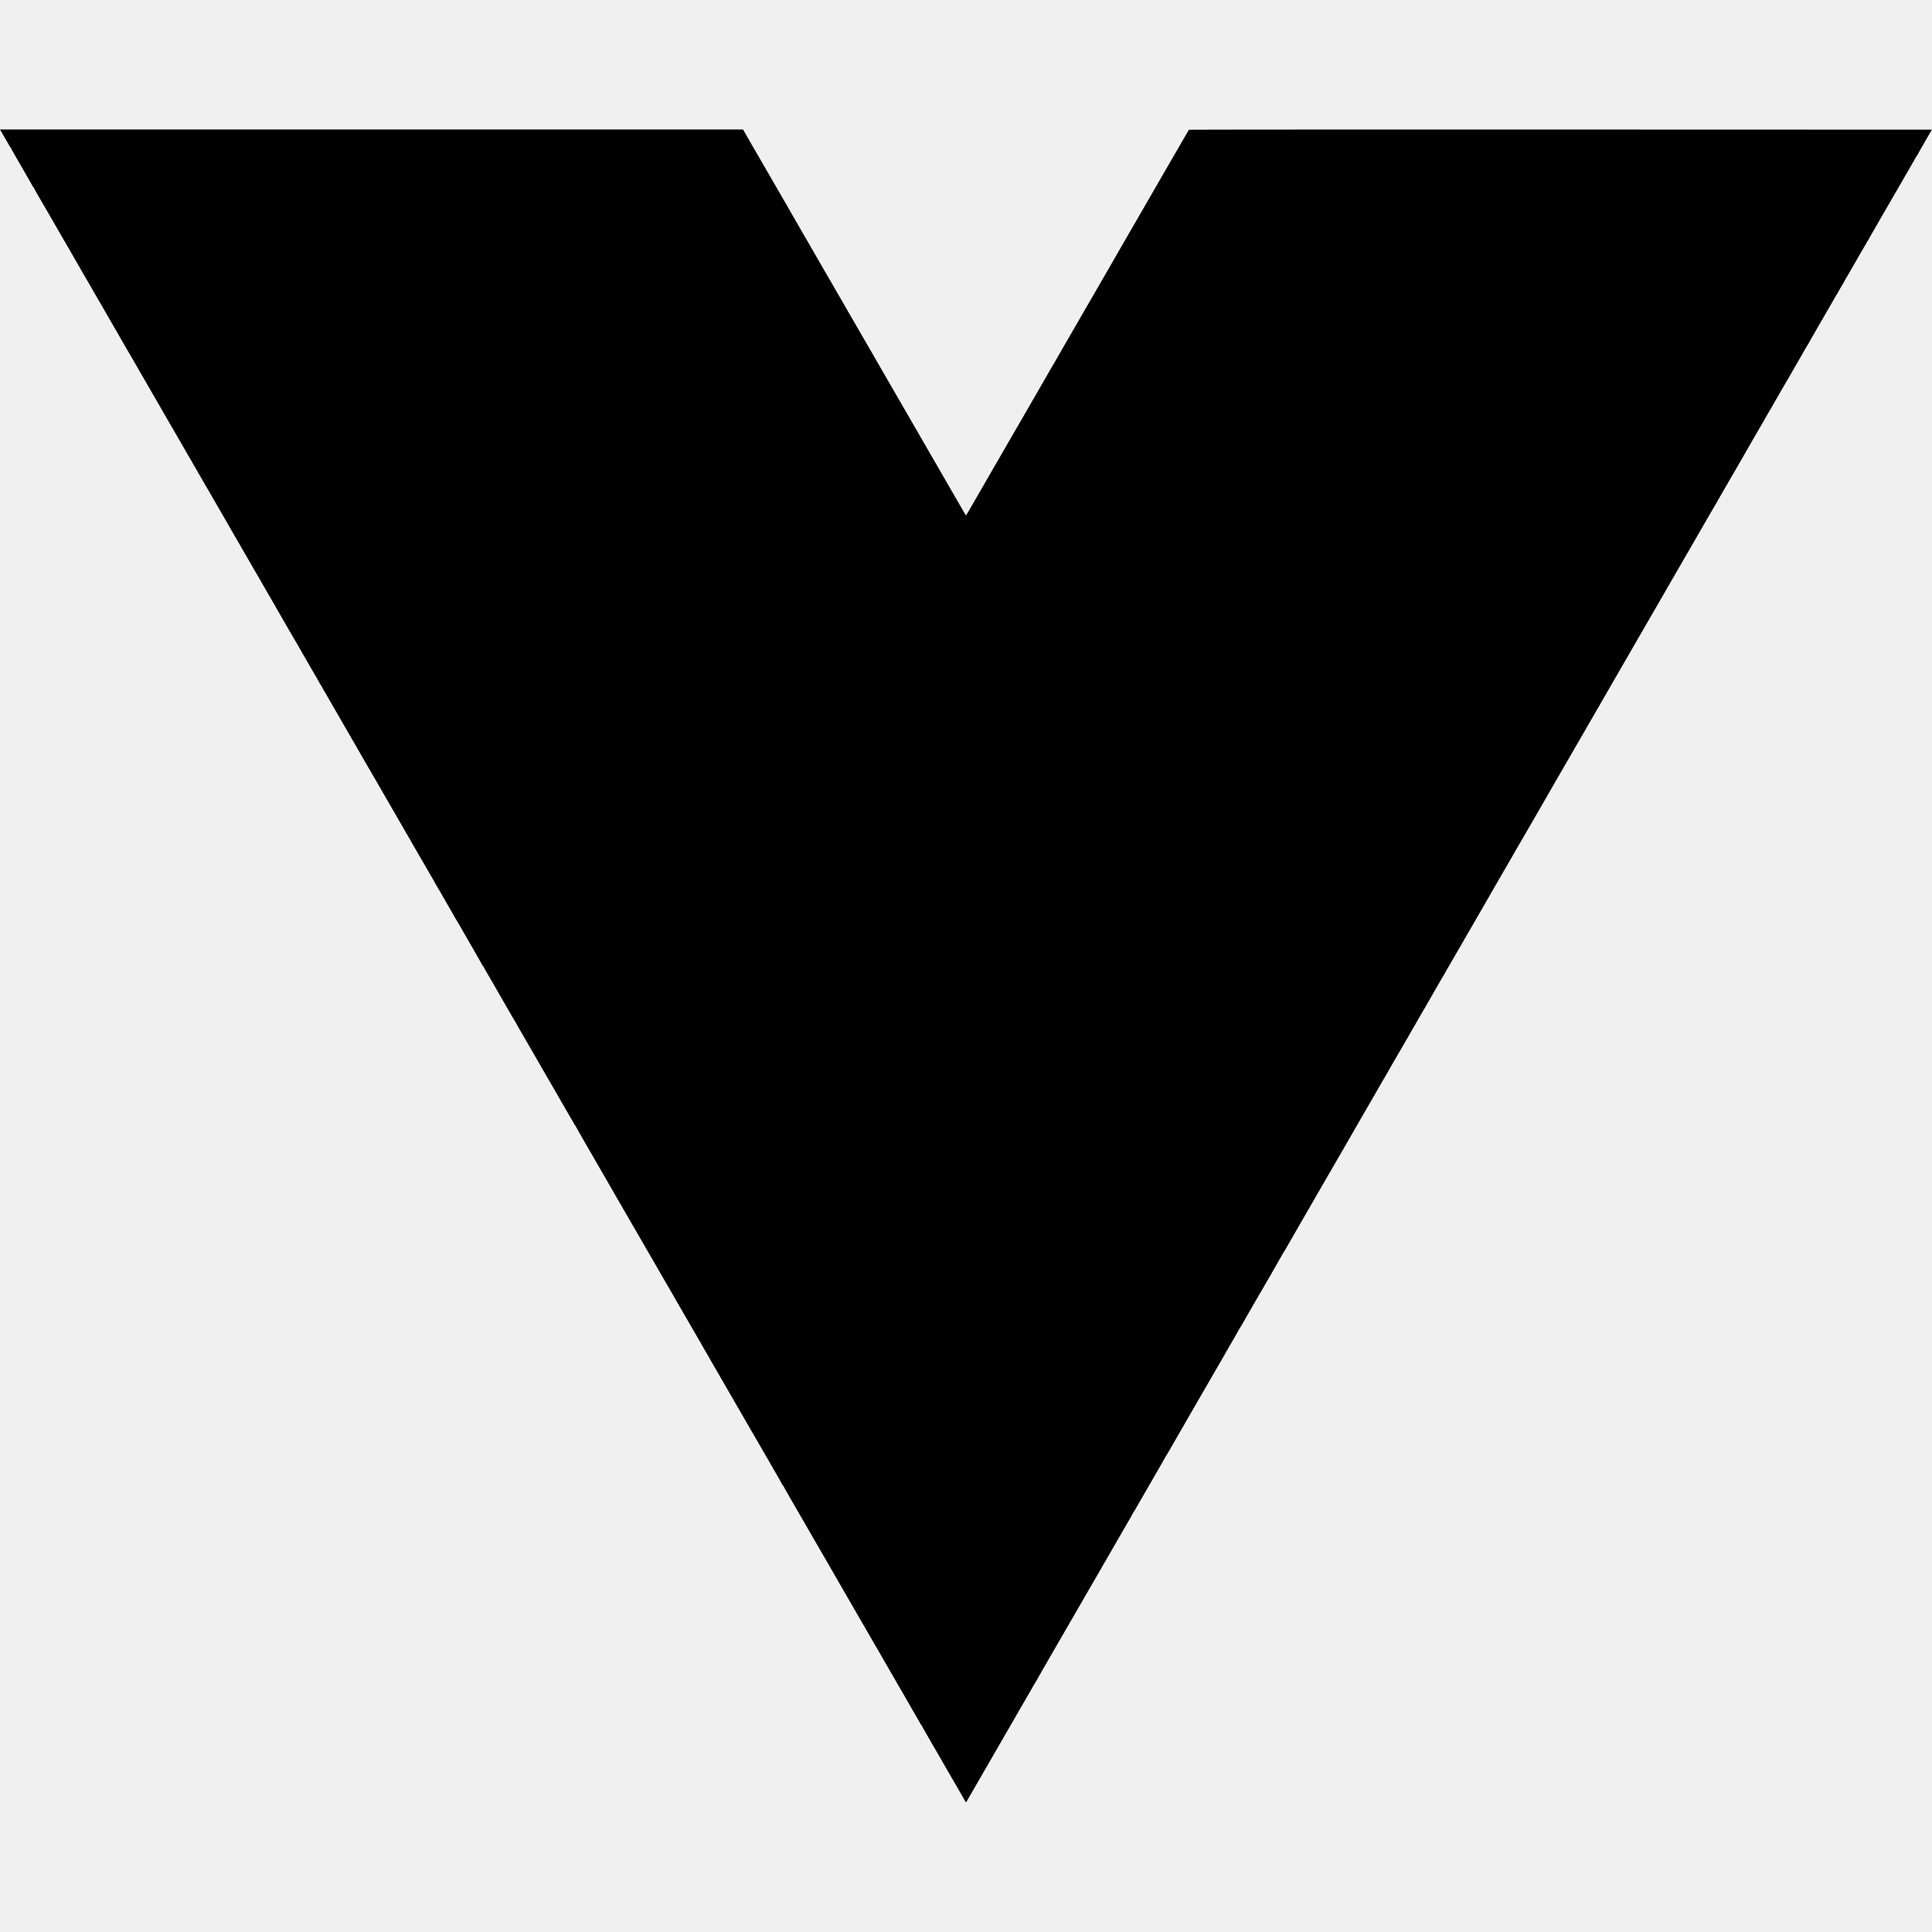
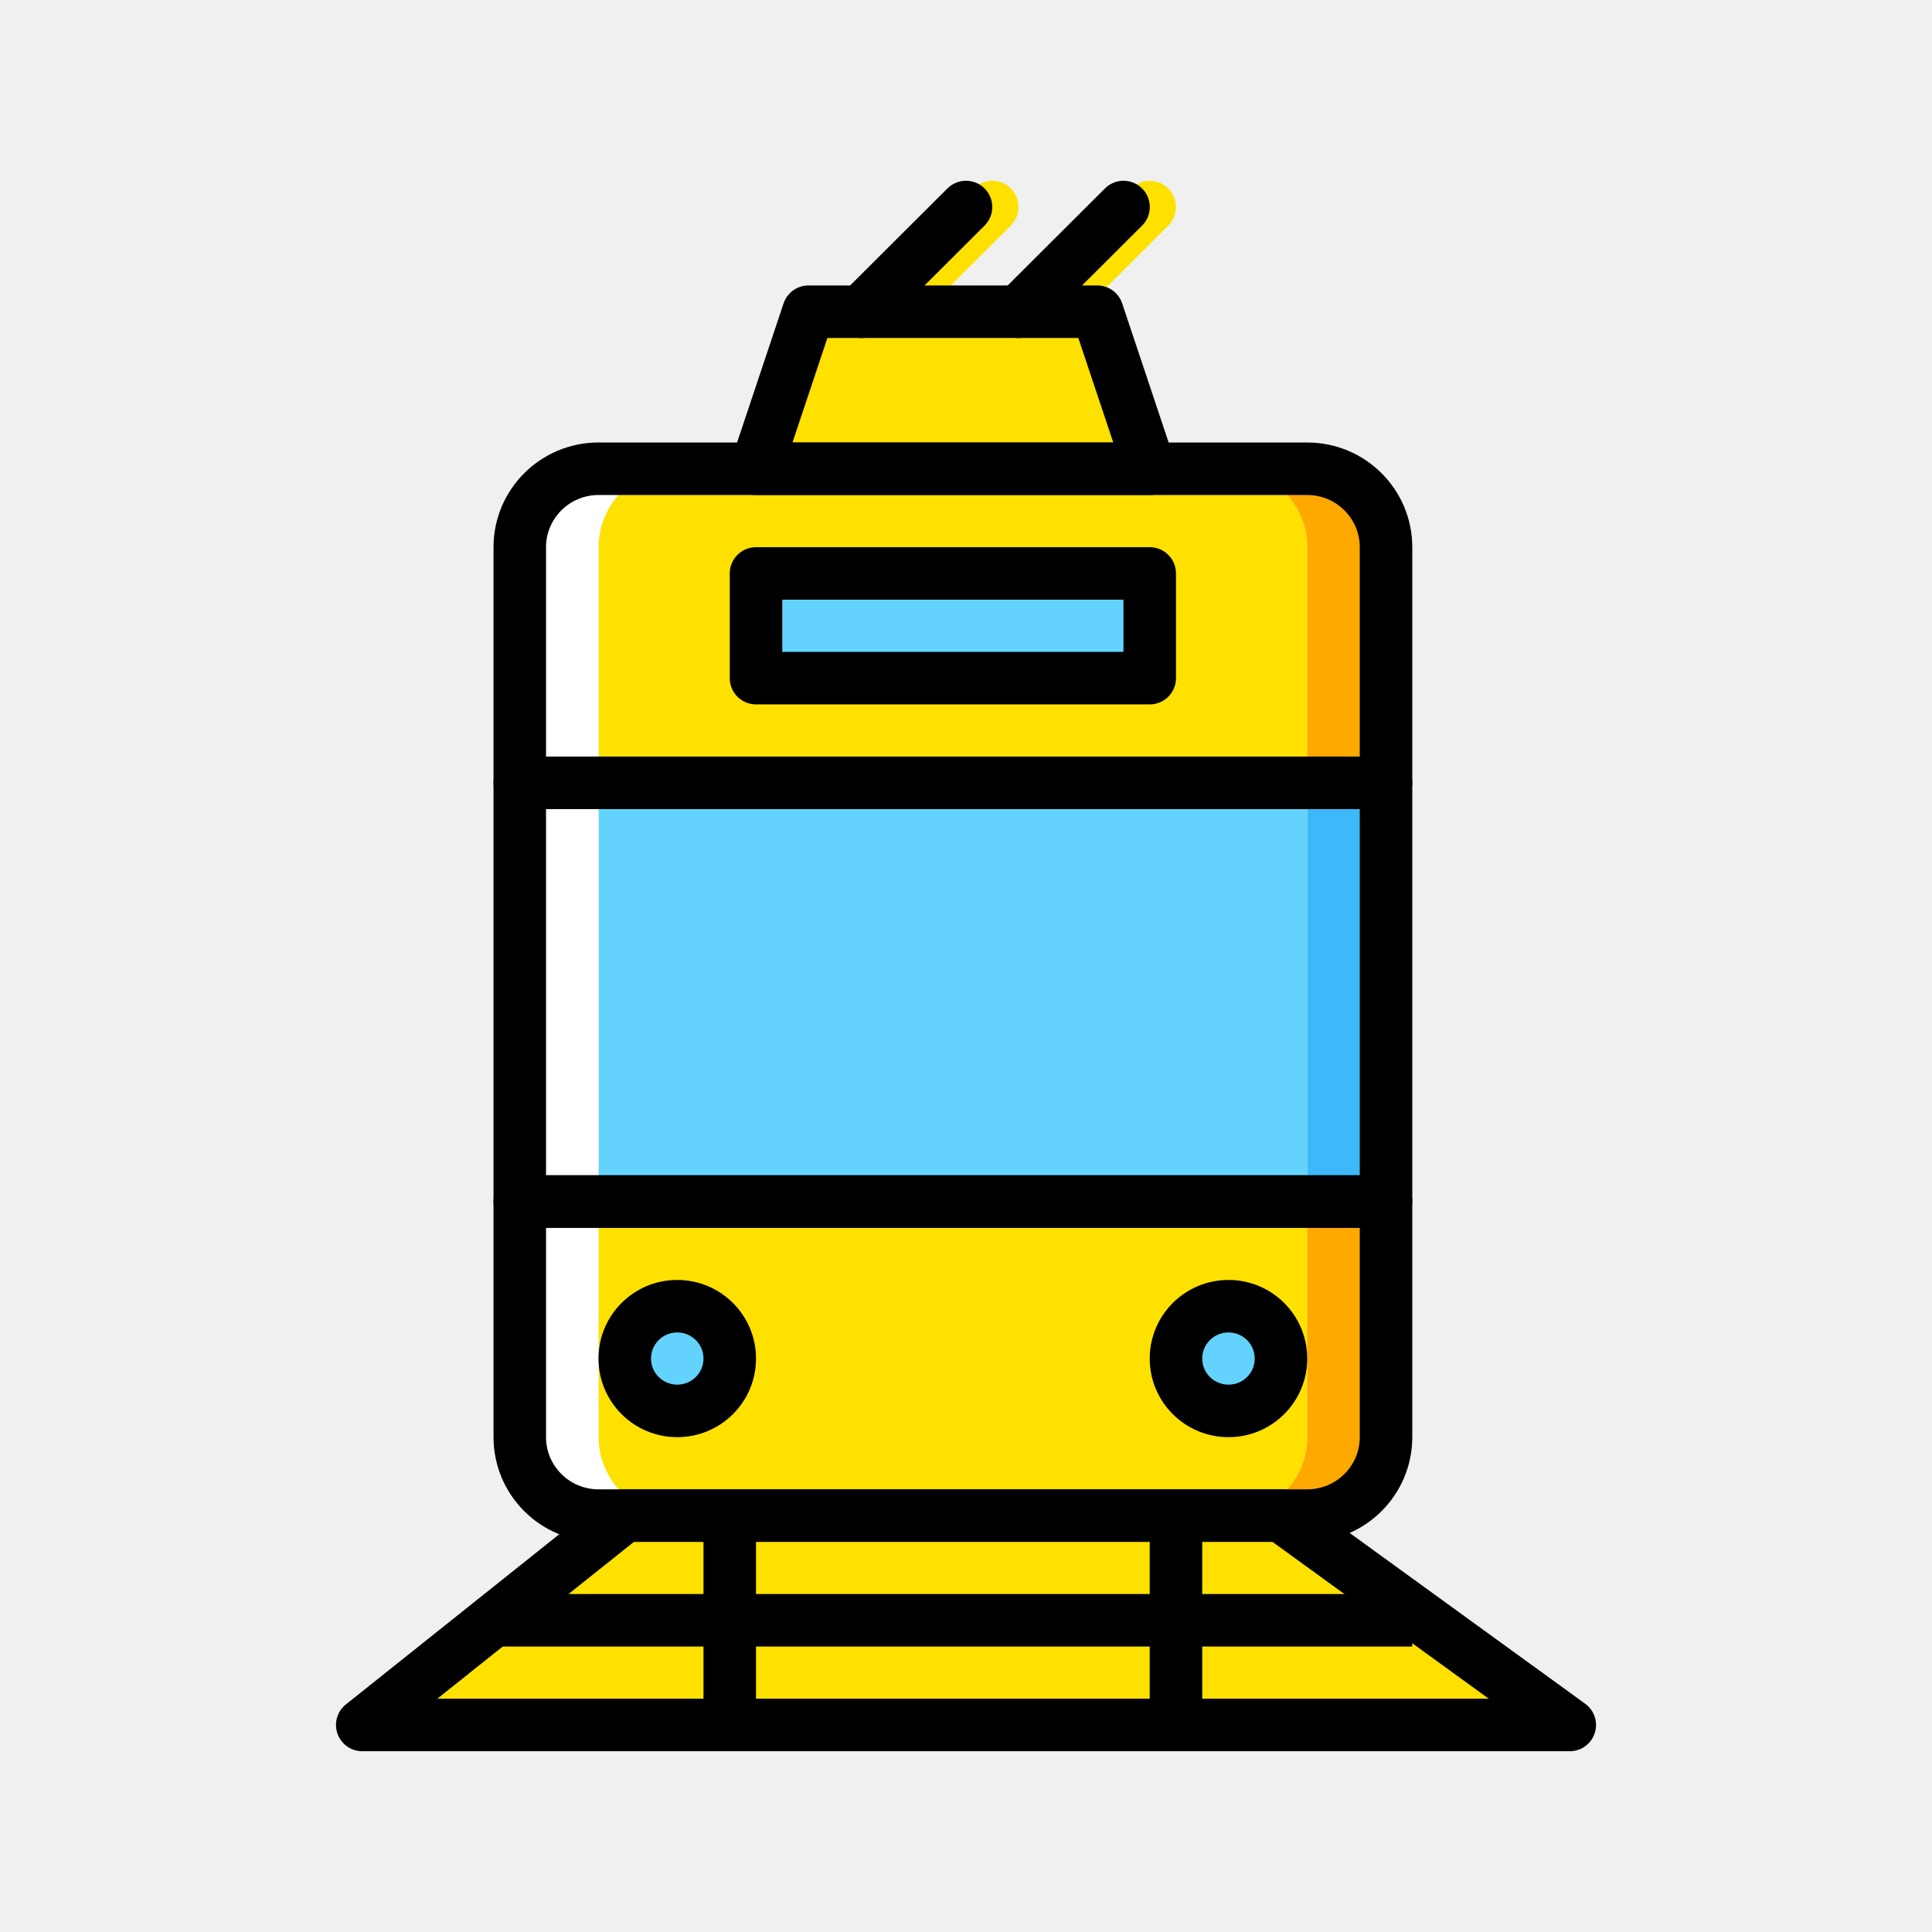
- <svg xmlns="http://www.w3.org/2000/svg" version="1.0" width="16pt" height="16pt" viewBox="0 0 16 16" preserveAspectRatio="xMidYMid meet">
-   <g transform="translate(0,16) scale(0.00032,-0.00032)" fill="#000000" stroke="none">
-     <path d="M18 46618 c45 -75 122 -207 122 -211 0 -2 25 -45 55 -95 30 -50 55 -96 55 -102 0 -5 5 -10 10 -10 6 0 10 -4 10 -9 0 -5 73 -135 161 -288 89 -153 173 -298 187 -323 14 -25 32 -57 41 -72 88 -149 187 -324 189 -335 2 -7 8 -13 13 -13 5 0 9 -4 9 -10 0 -5 46 -89 103 -187 175 -302 490 -846 507 -876 8 -16 20 -36 25 -45 28 -46 290 -498 339 -585 13 -23 74 -129 136 -236 61 -107 123 -215 137 -240 14 -25 29 -50 33 -56 5 -5 23 -37 40 -70 18 -33 38 -67 44 -75 11 -16 21 -33 63 -109 14 -25 29 -50 33 -56 4 -5 21 -35 38 -65 55 -100 261 -455 269 -465 4 -5 14 -21 20 -35 15 -29 41 -75 103 -180 24 -41 52 -88 60 -105 9 -16 57 -100 107 -185 112 -193 362 -626 380 -660 8 -14 23 -38 33 -55 11 -16 23 -37 27 -45 4 -8 26 -46 48 -85 23 -38 53 -90 67 -115 46 -81 64 -113 178 -310 62 -107 121 -210 132 -227 37 -67 56 -99 85 -148 16 -27 32 -57 36 -65 4 -8 15 -27 25 -42 9 -15 53 -89 96 -165 44 -76 177 -307 296 -513 120 -206 268 -463 330 -570 131 -227 117 -203 200 -348 36 -62 73 -125 82 -140 10 -15 21 -34 25 -42 4 -8 20 -37 36 -65 17 -27 38 -65 48 -82 49 -85 64 -111 87 -153 13 -25 28 -49 32 -55 4 -5 78 -134 165 -285 87 -151 166 -288 176 -305 10 -16 26 -43 35 -59 9 -17 125 -217 257 -445 132 -229 253 -441 270 -471 17 -30 45 -79 64 -108 18 -29 33 -54 33 -57 0 -2 20 -37 44 -77 24 -40 123 -212 221 -383 97 -170 190 -330 205 -355 16 -25 39 -65 53 -90 13 -25 81 -144 152 -265 70 -121 137 -238 150 -260 12 -22 37 -65 55 -95 18 -30 43 -73 55 -95 12 -22 48 -85 80 -140 77 -132 163 -280 190 -330 13 -22 71 -123 130 -225 59 -102 116 -199 126 -217 10 -17 29 -50 43 -72 15 -22 26 -43 26 -45 0 -2 27 -50 60 -106 33 -56 60 -103 60 -105 0 -2 55 -98 90 -155 8 -14 182 -316 239 -414 13 -22 45 -79 72 -124 27 -46 49 -86 49 -89 0 -2 14 -24 30 -48 16 -24 30 -46 30 -49 0 -5 74 -135 100 -176 5 -8 24 -42 43 -75 50 -88 58 -101 262 -455 104 -179 199 -345 213 -370 14 -25 28 -49 32 -55 4 -5 17 -26 28 -45 10 -19 62 -109 114 -200 114 -197 133 -230 170 -295 16 -27 33 -57 38 -65 17 -28 96 -165 103 -180 4 -8 16 -28 26 -45 10 -16 77 -131 148 -255 72 -124 181 -313 243 -420 62 -107 121 -209 131 -227 35 -62 323 -560 392 -678 38 -66 83 -145 100 -175 16 -30 33 -59 37 -65 4 -5 17 -27 29 -47 34 -61 56 -100 90 -156 17 -29 31 -55 31 -57 0 -2 17 -32 39 -67 21 -35 134 -229 251 -433 117 -203 235 -407 261 -451 27 -45 49 -85 49 -88 0 -4 8 -19 19 -34 15 -21 200 -341 309 -533 10 -19 33 -58 51 -87 17 -29 31 -54 31 -56 0 -2 25 -44 55 -94 30 -50 55 -95 55 -98 0 -4 6 -15 14 -23 7 -9 27 -41 43 -71 17 -30 170 -297 342 -594 171 -296 311 -542 311 -547 0 -5 5 -9 10 -9 6 0 10 -4 10 -10 0 -5 22 -47 49 -92 27 -46 58 -99 68 -118 24 -43 81 -140 93 -160 5 -8 66 -114 135 -235 69 -121 130 -227 135 -235 12 -21 259 -447 283 -490 10 -19 28 -47 38 -62 11 -14 19 -29 19 -32 0 -3 37 -69 83 -148 99 -170 305 -526 337 -583 13 -22 31 -53 41 -70 11 -16 22 -37 26 -45 7 -14 82 -146 103 -180 14 -24 181 -311 205 -355 13 -22 46 -80 75 -130 29 -49 64 -110 78 -135 14 -25 51 -88 82 -140 31 -52 59 -102 63 -110 4 -8 18 -33 31 -55 205 -353 284 -489 309 -535 17 -30 45 -78 62 -106 18 -28 36 -60 39 -72 4 -12 12 -22 17 -22 5 0 9 -4 9 -10 0 -5 109 -197 241 -427 133 -230 250 -431 259 -448 51 -90 222 -385 280 -485 37 -63 78 -135 92 -160 14 -25 67 -117 118 -205 51 -88 101 -175 111 -193 34 -58 55 -95 149 -257 51 -88 101 -173 110 -190 9 -16 76 -131 147 -255 72 -124 140 -241 151 -260 61 -108 281 -489 355 -615 38 -66 77 -133 87 -150 35 -63 91 -161 100 -175 14 -23 99 -169 128 -220 54 -97 135 -235 142 -245 4 -5 20 -32 35 -60 26 -48 238 -416 276 -480 10 -16 26 -46 37 -65 30 -53 382 -661 403 -695 10 -16 22 -37 26 -45 4 -8 26 -48 50 -88 24 -41 43 -75 43 -77 0 -2 22 -40 50 -85 27 -45 50 -84 50 -86 0 -3 38 -69 83 -147 84 -142 302 -520 340 -587 10 -19 34 -60 52 -90 18 -30 44 -75 57 -100 14 -25 45 -79 70 -120 25 -41 56 -96 70 -121 14 -25 77 -133 138 -240 62 -107 122 -210 132 -229 25 -43 310 -535 337 -581 11 -19 26 -45 34 -59 17 -32 238 -414 266 -460 11 -19 24 -41 28 -49 3 -7 75 -133 160 -278 84 -146 153 -269 153 -274 0 -5 5 -9 10 -9 6 0 10 -4 10 -10 0 -5 82 -150 181 -322 182 -314 201 -346 240 -415 12 -21 80 -139 152 -263 71 -124 141 -245 155 -270 14 -25 28 -49 32 -55 6 -8 145 -248 220 -380 37 -66 209 -362 229 -395 11 -19 24 -42 28 -49 4 -8 67 -118 140 -243 73 -125 133 -230 133 -233 0 -2 15 -28 33 -57 19 -29 47 -78 64 -108 17 -30 53 -93 79 -139 53 -90 82 -141 157 -272 82 -142 115 -199 381 -659 142 -245 268 -463 281 -485 12 -22 71 -125 132 -230 60 -104 172 -298 248 -430 76 -132 146 -253 156 -270 11 -16 22 -36 26 -44 3 -8 30 -54 60 -103 29 -49 53 -91 53 -93 0 -3 18 -34 40 -70 22 -36 40 -67 40 -69 0 -2 37 -66 81 -142 45 -77 98 -168 119 -204 20 -36 47 -81 58 -100 12 -19 27 -47 33 -62 6 -16 15 -28 20 -28 5 0 9 -4 9 -9 0 -6 63 -118 140 -251 77 -133 140 -243 140 -245 0 -2 18 -33 41 -70 22 -37 49 -83 60 -101 10 -19 29 -51 40 -71 25 -45 109 -189 126 -218 7 -11 17 -29 22 -40 6 -11 22 -38 35 -60 14 -22 37 -62 52 -90 14 -27 35 -62 45 -77 11 -14 19 -29 19 -32 0 -3 18 -35 40 -71 22 -36 40 -67 40 -69 0 -2 19 -35 42 -72 23 -38 55 -94 72 -124 26 -47 139 -244 171 -298 6 -9 21 -36 34 -60 28 -48 37 -51 51 -19 6 12 19 36 29 52 10 17 27 46 38 65 11 19 104 181 208 360 103 179 199 345 213 370 14 25 42 74 64 109 21 34 38 65 38 67 0 2 18 33 40 69 22 36 40 67 40 69 0 3 177 310 199 346 16 26 136 234 140 244 2 5 25 44 52 88 27 44 49 81 49 84 0 2 18 34 40 70 22 36 40 67 40 69 0 2 20 36 43 77 35 58 169 289 297 513 9 17 50 86 90 155 40 69 86 150 103 180 16 30 35 62 41 70 6 8 16 24 22 35 35 64 72 129 167 293 59 100 116 199 127 220 11 20 30 53 41 72 43 72 1070 1850 1121 1940 14 25 65 113 113 195 48 83 96 166 107 185 10 19 28 50 38 68 11 18 73 124 137 235 64 111 175 303 246 427 71 124 173 299 225 390 52 91 116 202 143 248 27 45 49 85 49 89 0 4 6 14 14 22 7 9 28 43 46 76 26 47 251 436 378 655 11 19 29 51 40 70 11 19 101 176 201 348 99 172 181 317 181 323 0 5 5 9 10 9 6 0 10 5 10 11 0 6 8 23 18 37 11 15 32 52 49 82 16 30 130 228 253 440 122 212 234 405 248 430 13 25 39 70 57 100 39 65 69 117 130 225 25 44 50 87 55 95 12 19 78 134 220 380 61 107 129 224 150 260 161 277 222 382 246 425 15 28 47 83 71 123 24 41 43 78 43 83 0 5 4 9 8 9 4 0 13 12 19 28 7 15 23 45 36 67 66 110 277 478 277 483 0 3 6 13 14 21 7 9 27 41 43 71 17 30 45 80 63 110 34 57 375 649 394 685 6 11 16 27 22 35 6 8 26 42 44 75 18 33 41 74 51 90 10 17 24 41 32 55 54 97 72 128 88 152 11 14 19 28 19 30 0 3 79 141 175 308 96 167 175 305 175 308 0 3 6 13 14 21 7 9 26 39 41 66 33 60 276 483 338 587 24 40 46 80 50 88 4 8 13 24 20 35 14 23 95 163 125 215 11 19 52 91 92 160 40 69 80 139 90 155 9 17 103 179 207 360 105 182 200 346 211 365 103 181 463 802 489 845 7 11 15 27 19 35 4 8 29 51 55 95 64 110 828 1433 848 1470 9 17 24 41 33 55 9 14 29 48 45 77 15 28 52 93 82 145 30 51 62 107 71 123 17 30 231 398 400 690 51 88 103 179 115 202 12 23 26 48 32 55 6 7 24 38 40 68 17 30 61 107 98 170 37 63 84 144 103 180 19 36 41 72 48 81 8 8 14 18 14 21 0 4 27 51 59 106 32 55 72 124 89 154 16 29 71 125 122 213 51 88 104 180 118 205 13 25 28 50 32 55 4 6 17 26 28 45 11 19 45 80 77 135 31 55 66 116 77 135 11 19 88 152 171 295 401 694 620 1072 650 1125 11 19 87 152 170 295 83 143 158 273 166 288 9 16 21 36 26 45 6 9 31 52 55 96 25 43 54 94 66 115 11 20 95 164 186 321 91 157 173 299 182 315 9 17 26 46 37 65 12 19 66 114 121 210 56 96 108 186 117 200 8 14 24 40 34 59 24 45 383 664 412 713 5 9 17 29 26 45 15 28 120 210 241 419 36 61 68 117 72 125 4 8 12 23 19 34 35 57 245 420 262 453 11 20 35 61 53 90 17 29 32 54 32 56 0 3 28 51 62 108 33 57 70 119 80 138 10 19 23 42 28 50 5 8 32 53 59 100 27 47 149 258 271 470 122 212 234 405 248 430 30 53 62 108 80 135 6 11 15 27 19 35 4 8 85 150 181 315 96 165 187 323 202 350 31 56 116 202 130 225 5 8 25 42 43 75 19 33 92 159 162 280 149 257 157 271 202 350 19 33 38 67 43 75 9 14 228 392 275 475 12 22 55 96 95 165 40 69 80 139 90 155 24 42 202 350 221 383 9 15 27 47 41 72 14 25 75 131 136 236 61 106 121 210 134 232 99 172 271 470 279 482 5 8 23 40 40 70 18 30 81 141 142 245 60 105 121 210 135 235 14 25 71 124 127 220 56 96 143 247 194 335 51 88 96 167 102 175 14 24 180 311 204 355 23 43 340 590 356 615 5 8 50 87 101 175 171 301 517 898 582 1008 25 43 46 81 46 83 0 2 12 23 27 47 14 23 40 67 56 97 16 30 35 62 42 70 7 8 15 22 18 30 4 8 20 38 37 65 16 28 33 57 37 65 6 12 111 196 143 250 5 8 55 95 112 193 57 98 113 195 126 215 12 20 27 46 32 57 6 11 14 27 20 35 5 8 76 130 156 270 80 140 165 287 187 325 23 39 52 90 66 115 13 25 30 52 37 61 8 8 14 18 14 21 0 4 41 77 92 165 50 87 175 302 276 478 101 176 208 360 236 408 28 49 67 117 86 152 19 35 41 70 48 77 6 6 12 15 12 19 0 7 124 224 167 291 12 21 23 40 23 42 0 2 21 40 46 83 26 43 55 92 64 109 54 95 327 568 354 614 19 30 45 75 59 100 71 128 82 145 89 148 4 2 8 8 8 13 0 5 42 82 94 172 311 538 496 858 518 897 14 25 40 70 58 100 18 30 42 71 53 90 10 19 79 139 152 265 73 127 142 246 153 265 10 19 43 76 72 125 29 50 63 108 75 130 65 116 80 140 87 143 4 2 8 8 8 12 0 8 114 212 140 250 6 8 14 24 20 35 5 11 54 97 108 190 l100 170 -9611 3 c-5286 1 -9614 -1 -9618 -5 -5 -6 -419 -719 -619 -1068 -89 -155 -267 -463 -323 -560 -38 -66 -81 -140 -95 -165 -31 -56 -263 -457 -526 -910 -110 -190 -224 -388 -254 -440 -29 -52 -61 -109 -71 -125 -23 -39 -243 -420 -268 -465 -11 -19 -204 -352 -428 -740 -224 -388 -477 -826 -563 -975 -85 -148 -185 -322 -222 -385 -37 -63 -120 -207 -185 -320 -65 -113 -177 -306 -248 -430 -72 -124 -172 -297 -222 -385 -51 -88 -142 -245 -202 -350 -131 -226 -247 -427 -408 -705 -65 -113 -249 -432 -410 -710 -160 -278 -388 -673 -506 -877 -118 -205 -216 -373 -219 -373 -3 0 -52 82 -109 183 -58 100 -144 250 -192 332 -95 164 -402 696 -647 1120 -85 149 -228 396 -317 550 -212 365 -982 1700 -1008 1745 -10 19 -43 76 -72 125 -29 50 -64 110 -77 135 -14 25 -63 110 -110 190 -47 80 -96 165 -110 190 -14 25 -99 171 -188 325 -89 154 -174 300 -188 325 -13 25 -64 113 -112 195 -48 83 -140 242 -205 355 -65 113 -183 317 -263 454 -79 137 -152 264 -163 282 -50 89 -335 583 -354 614 -12 19 -34 58 -50 85 -15 28 -129 226 -253 440 -124 215 -235 408 -247 430 -12 22 -69 121 -127 220 -58 99 -226 389 -373 645 -148 256 -324 561 -392 678 -67 117 -134 232 -147 255 -13 23 -33 59 -46 80 l-22 37 -9615 0 -9615 0 20 -32z" />
+ <svg xmlns="http://www.w3.org/2000/svg" width="32px" height="32px" viewBox="0 0 32 32" version="1.1">
+   <g id="safari-pinned-tab" stroke="none" stroke-width="1" fill="none" fill-rule="evenodd">
+     <g id="app-icon">
+       <polygon id="Fill-1876" fill="#63D3FD" fill-rule="nonzero" points="9.913 19.901 21.652 19.901 21.652 12.966 9.913 12.966" />
+       <polygon id="Fill-1877" fill="#FFFFFF" fill-rule="nonzero" points="8.609 19.901 9.913 19.901 9.913 12.966 8.609 12.966" />
+       <polygon id="Fill-1878" fill="#3DB9F9" fill-rule="nonzero" points="21.652 19.901 22.957 19.901 22.957 12.966 21.652 12.966" />
+       <polygon id="Fill-1879" fill="#FFE100" fill-rule="nonzero" points="26 28.571 6 28.571 10.348 25.103 21.217 25.103" />
+       <path d="M21.652,12.966 L9.913,12.966 L9.913,9.064 C9.913,8.346 10.497,7.764 11.217,7.764 L20.348,7.764 C21.068,7.764 21.652,8.346 21.652,9.064 L21.652,12.966 Z" id="Fill-1880" fill="#FFE100" fill-rule="nonzero" />
+       <path d="M11.217,7.764 L9.913,7.764 C9.193,7.764 8.609,8.346 8.609,9.064 L8.609,12.966 L9.913,12.966 L9.913,9.064 C9.913,8.346 10.497,7.764 11.217,7.764" id="Fill-1881" fill="#FFFFFF" fill-rule="nonzero" />
+       <path d="M21.652,7.764 L20.348,7.764 C21.068,7.764 21.652,8.346 21.652,9.064 L21.652,12.966 L22.957,12.966 L22.957,9.064 C22.957,8.346 22.373,7.764 21.652,7.764" id="Fill-1882" fill="#FFA800" fill-rule="nonzero" />
+       <path d="M9.913,19.901 L21.652,19.901 L21.652,23.803 C21.652,24.521 21.068,25.103 20.348,25.103 L11.217,25.103 C10.497,25.103 9.913,24.521 9.913,23.803 L9.913,19.901 Z" id="Fill-1883" fill="#FFE100" fill-rule="nonzero" />
+       <path d="M20.348,25.103 L21.652,25.103 C22.373,25.103 22.957,24.521 22.957,23.803 L22.957,19.901 L21.652,19.901 L21.652,23.803 C21.652,24.521 21.068,25.103 20.348,25.103" id="Fill-1884" fill="#FFA800" fill-rule="nonzero" />
+       <path d="M9.913,25.103 L11.217,25.103 C10.497,25.103 9.913,24.521 9.913,23.803 L9.913,19.901 L8.609,19.901 L8.609,23.803 C8.609,24.521 9.193,25.103 9.913,25.103" id="Fill-1885" fill="#FFFFFF" fill-rule="nonzero" />
+       <polygon id="Fill-1886" fill="#FFE100" fill-rule="nonzero" points="19.043 7.764 12.522 7.764 13.391 5.163 18.174 5.163" />
+       <path d="M16.435,3.429 L14.696,5.163" id="Stroke-1887" stroke="#FFE100" stroke-width="0.87" stroke-linecap="round" stroke-linejoin="round" />
+       <path d="M19.043,3.429 L17.304,5.163" id="Stroke-1888" stroke="#FFE100" stroke-width="0.87" stroke-linecap="round" stroke-linejoin="round" />
+       <path d="M12.087,22.502 C12.087,22.981 11.698,23.369 11.217,23.369 C10.737,23.369 10.348,22.981 10.348,22.502 C10.348,22.023 10.737,21.635 11.217,21.635 C11.698,21.635 12.087,22.023 12.087,22.502" id="Fill-1889" fill="#63D3FD" fill-rule="nonzero" />
+       <path d="M21.217,22.502 C21.217,22.981 20.828,23.369 20.348,23.369 C19.867,23.369 19.478,22.981 19.478,22.502 C19.478,22.023 19.867,21.635 20.348,21.635 C20.828,21.635 21.217,22.023 21.217,22.502" id="Fill-1890" fill="#63D3FD" fill-rule="nonzero" />
+       <polygon id="Fill-1891" fill="#63D3FD" fill-rule="nonzero" points="12.522 11.232 19.043 11.232 19.043 9.498 12.522 9.498" />
+       <polygon id="Stroke-1979" stroke="#000000" stroke-width="0.87" stroke-linejoin="round" points="26 28.571 6 28.571 10.348 25.103 21.217 25.103" />
+       <path d="M21.652,25.103 L9.913,25.103 C9.193,25.103 8.609,24.521 8.609,23.803 L8.609,19.901 L22.957,19.901 L22.957,23.803 C22.957,24.521 22.373,25.103 21.652,25.103 L21.652,25.103 Z" id="Stroke-1980" stroke="#000000" stroke-width="0.87" stroke-linejoin="round" />
+       <path d="M22.957,12.966 L8.609,12.966 L8.609,9.064 C8.609,8.346 9.193,7.764 9.913,7.764 L21.652,7.764 C22.373,7.764 22.957,8.346 22.957,9.064 L22.957,12.966 L22.957,12.966 Z" id="Stroke-1981" stroke="#000000" stroke-width="0.87" stroke-linejoin="round" />
+       <polygon id="Stroke-1983" stroke="#000000" stroke-width="0.87" stroke-linejoin="round" points="8.609 19.901 22.957 19.901 22.957 12.966 8.609 12.966" />
+       <polygon id="Stroke-1984" stroke="#000000" stroke-width="0.87" stroke-linejoin="round" points="19.043 7.764 12.522 7.764 13.391 5.163 18.174 5.163" />
+       <path d="M16,3.429 L14.261,5.163" id="Stroke-1985" stroke="#000000" stroke-width="0.87" stroke-linecap="round" stroke-linejoin="round" />
+       <path d="M18.609,3.429 L16.87,5.163" id="Stroke-1986" stroke="#000000" stroke-width="0.87" stroke-linecap="round" stroke-linejoin="round" />
+       <path d="M12.087,22.502 C12.087,22.981 11.698,23.369 11.217,23.369 C10.737,23.369 10.348,22.981 10.348,22.502 C10.348,22.023 10.737,21.635 11.217,21.635 C11.698,21.635 12.087,22.023 12.087,22.502 L12.087,22.502 Z" id="Stroke-1990" stroke="#000000" stroke-width="0.87" stroke-linejoin="round" />
+       <path d="M21.217,22.502 C21.217,22.981 20.828,23.369 20.348,23.369 C19.867,23.369 19.478,22.981 19.478,22.502 C19.478,22.023 19.867,21.635 20.348,21.635 C20.828,21.635 21.217,22.023 21.217,22.502 L21.217,22.502 Z" id="Stroke-1991" stroke="#000000" stroke-width="0.87" stroke-linejoin="round" />
+       <path d="M12.087,25.103 L12.087,28.571" id="Stroke-1994" stroke="#000000" stroke-width="0.87" stroke-linejoin="round" />
+       <path d="M19.478,25.103 L19.478,28.571" id="Stroke-1995" stroke="#000000" stroke-width="0.87" stroke-linejoin="round" />
+       <path d="M8.174,26.837 L23.391,26.837" id="Stroke-1996" stroke="#000000" stroke-width="0.87" stroke-linejoin="round" />
+       <polygon id="Stroke-2004" stroke="#000000" stroke-width="0.87" stroke-linejoin="round" points="12.522 11.232 19.043 11.232 19.043 9.498 12.522 9.498" />
+     </g>
  </g>
</svg>
